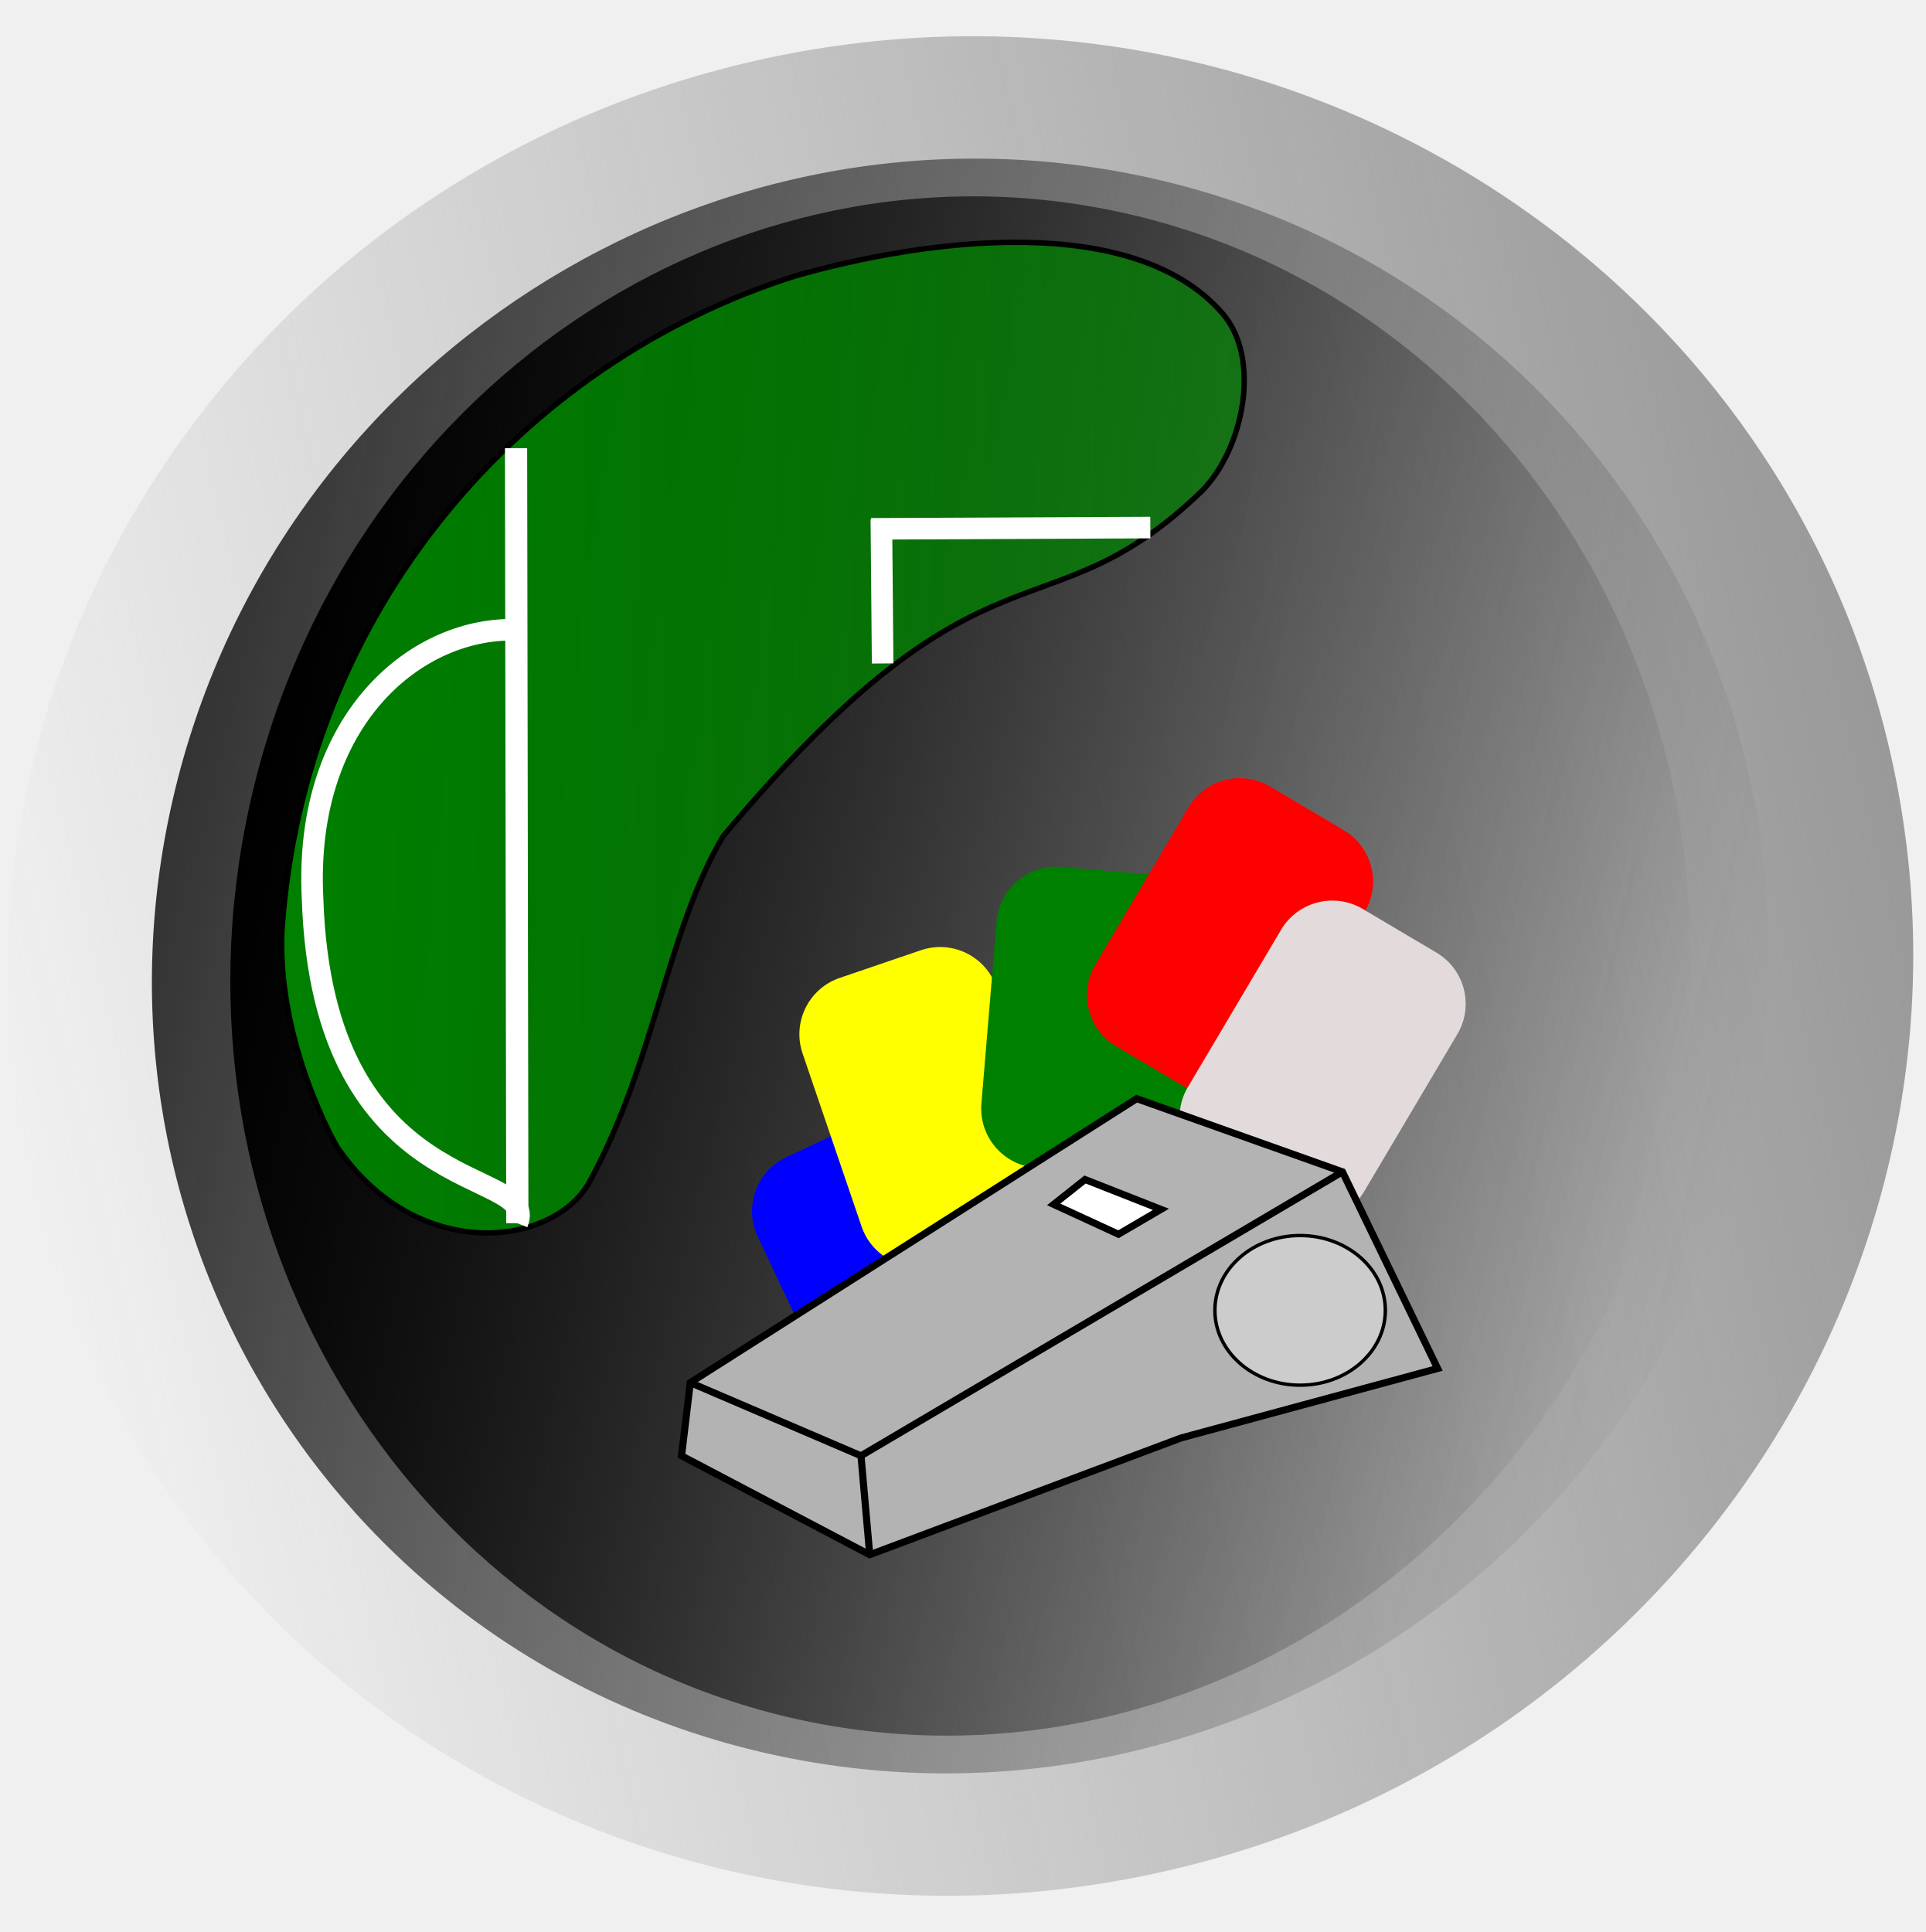
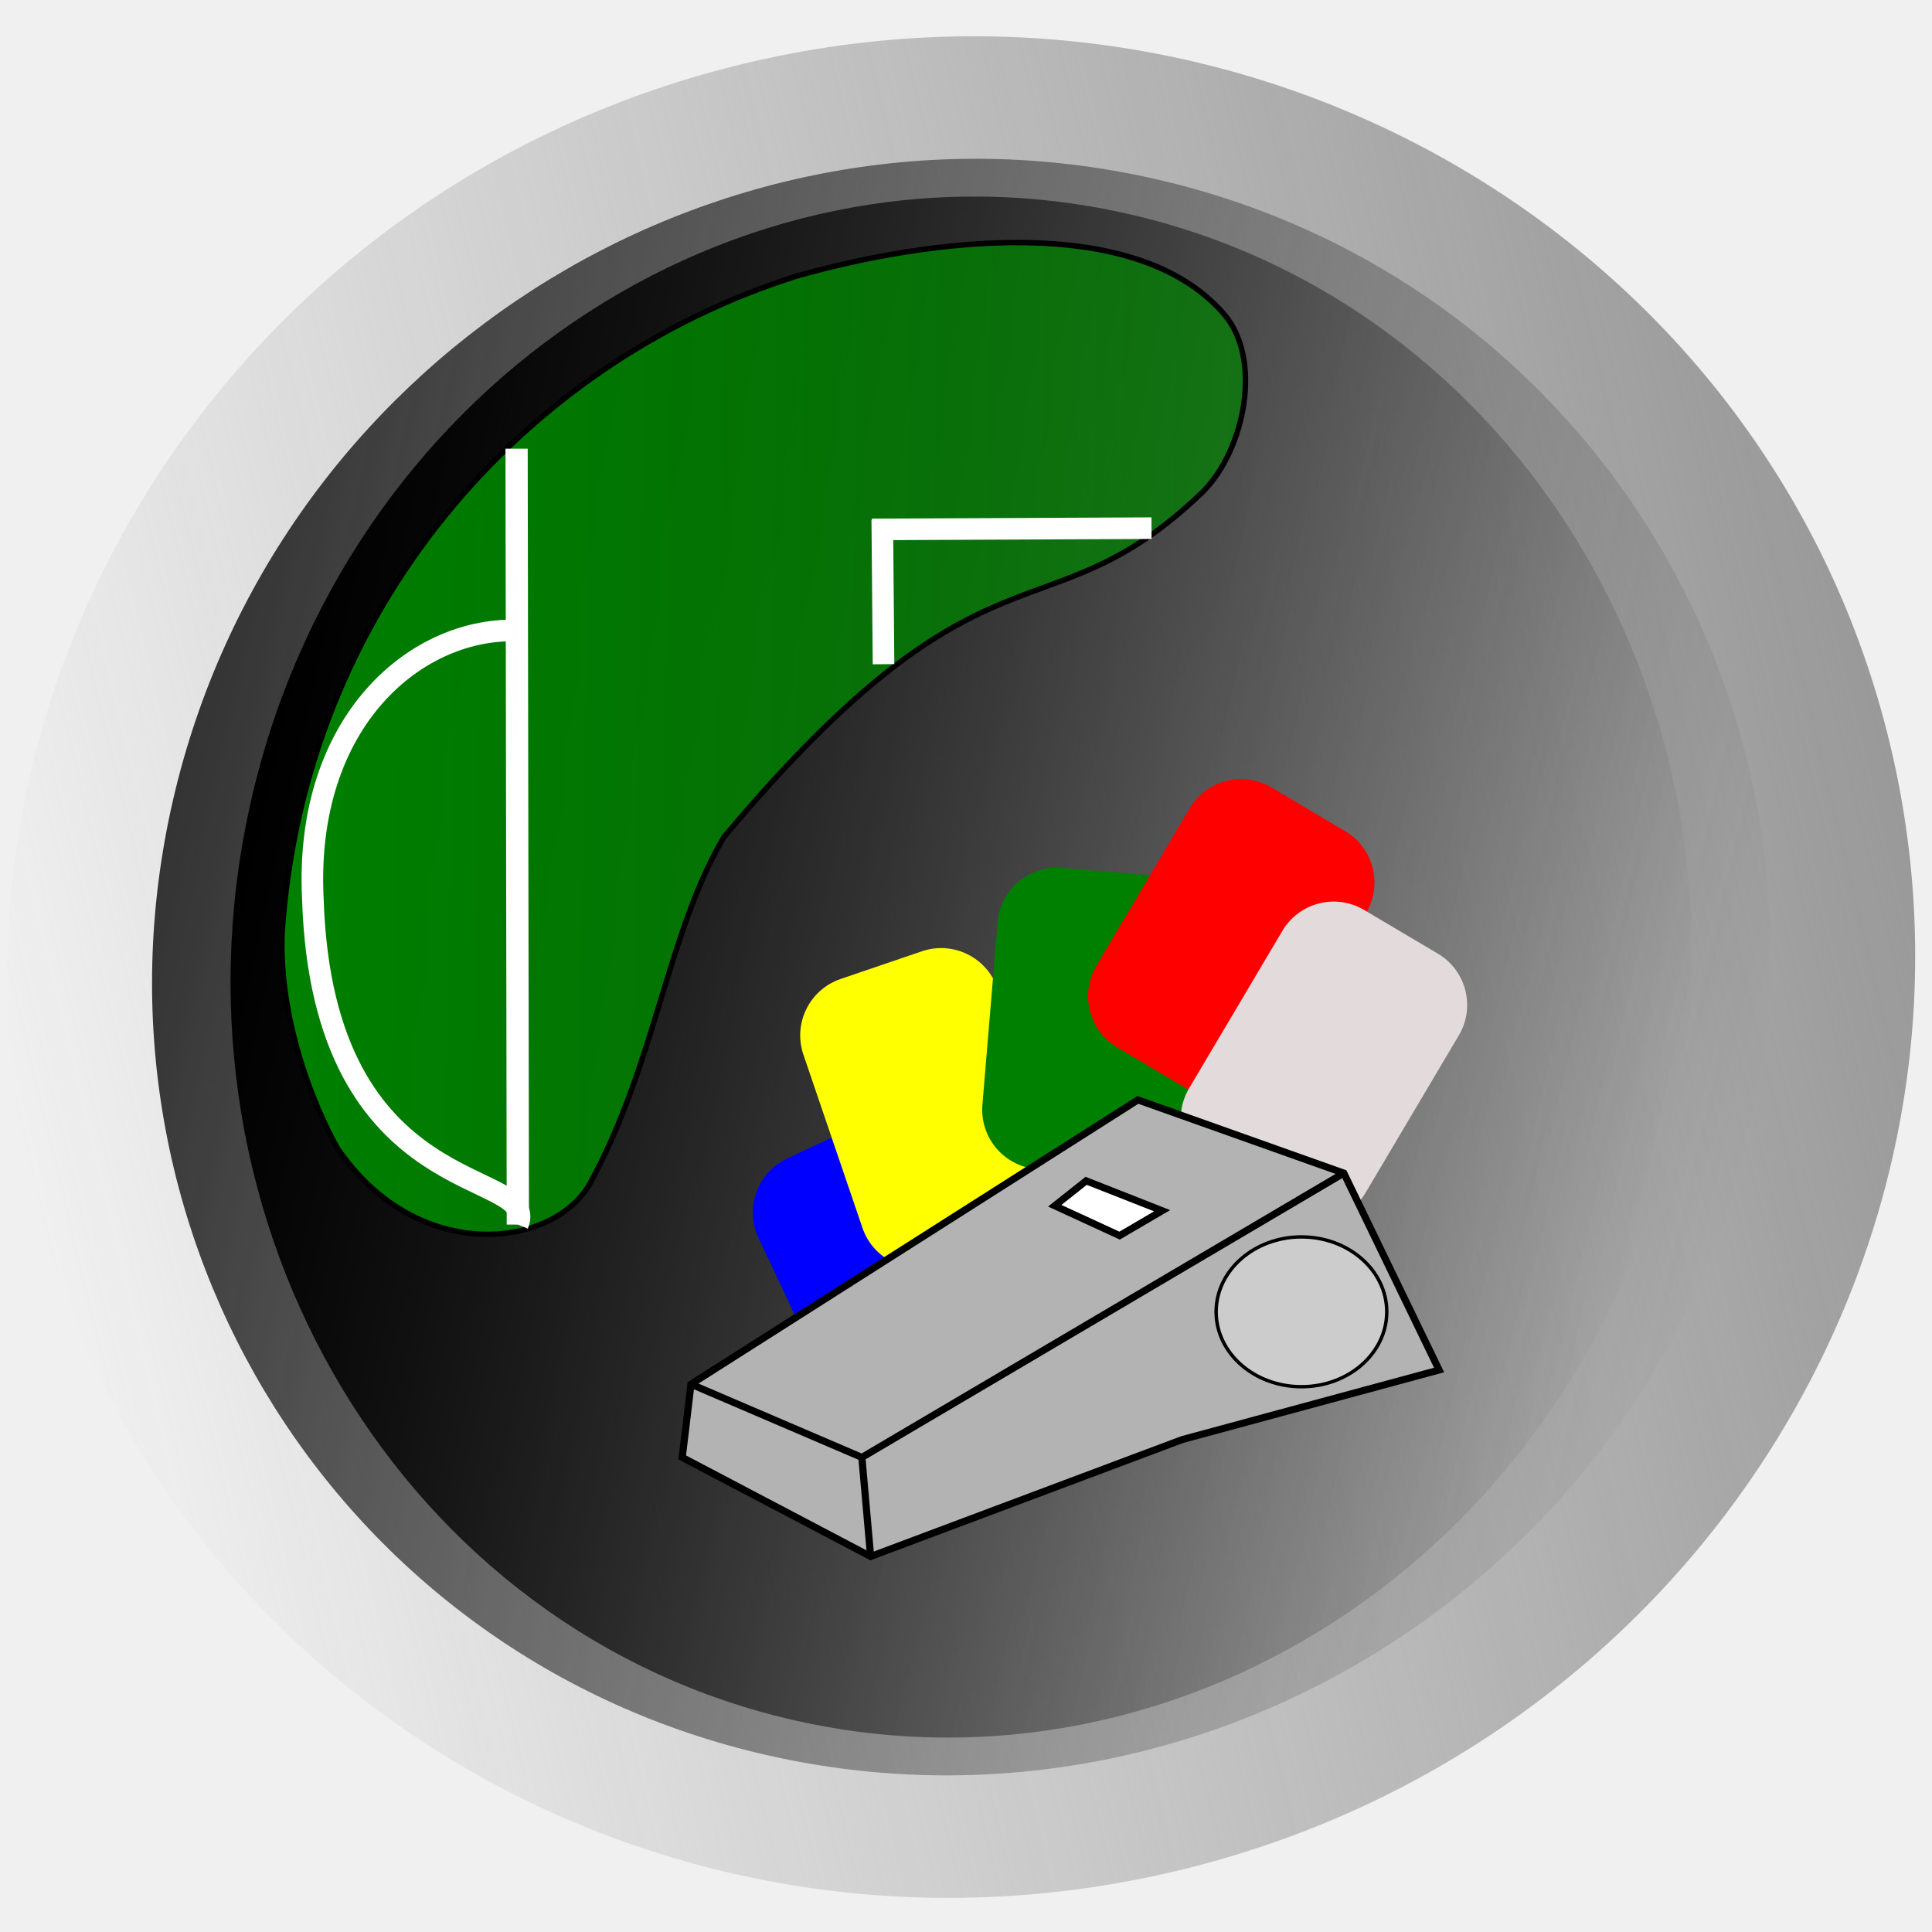
- <svg xmlns="http://www.w3.org/2000/svg" xmlns:xlink="http://www.w3.org/1999/xlink" version="1.1" id="svg122" width="357.12" height="358.4" viewBox="0 0 357.12 358.4">
+ <svg xmlns="http://www.w3.org/2000/svg" xmlns:xlink="http://www.w3.org/1999/xlink" version="1.1" id="svg122" width="358" height="358" viewBox="0 0 358 358">
  <defs id="defs126">
    <linearGradient id="linearGradient3053">
      <stop style="stop-color:#008000;stop-opacity:1;" offset="0" id="stop3049" />
      <stop style="stop-color:#008000;stop-opacity:0;" offset="1" id="stop3051" />
    </linearGradient>
    <linearGradient id="linearGradient1125">
      <stop style="stop-color:#000000;stop-opacity:1;" offset="0" id="stop1121" />
      <stop style="stop-color:#000000;stop-opacity:0;" offset="1" id="stop1123" />
    </linearGradient>
    <linearGradient id="linearGradient1009">
      <stop style="stop-color:#333333;stop-opacity:1;" offset="0" id="stop1005" />
      <stop style="stop-color:#333333;stop-opacity:0;" offset="1" id="stop1007" />
    </linearGradient>
    <linearGradient id="linearGradient981">
      <stop style="stop-color:#999999;stop-opacity:1;" offset="0" id="stop977" />
      <stop style="stop-color:#999999;stop-opacity:0;" offset="1" id="stop979" />
    </linearGradient>
    <linearGradient xlink:href="#linearGradient981" id="linearGradient983" x1="169.098" y1="179.2" x2="523.106" y2="179.2" gradientUnits="userSpaceOnUse" gradientTransform="translate(-477.6156,-394.9246)" />
    <linearGradient xlink:href="#linearGradient1009" id="linearGradient1011" x1="137.816" y1="268.702" x2="436.384" y2="268.702" gradientUnits="userSpaceOnUse" gradientTransform="translate(-73.25096,-130.326)" />
    <linearGradient xlink:href="#linearGradient1125" id="linearGradient1127" x1="241.245" y1="99.263" x2="511.511" y2="99.263" gradientUnits="userSpaceOnUse" gradientTransform="translate(-164.1315,36.70177)" />
    <linearGradient xlink:href="#linearGradient3053" id="linearGradient3055" x1="219.738" y1="136.841" x2="849.546" y2="147.613" gradientUnits="userSpaceOnUse" gradientTransform="translate(-168)" />
  </defs>
  <g id="g130">
    <ellipse style="mix-blend-mode:darken;fill:url(#linearGradient983);fill-opacity:1;fill-rule:evenodd;stroke-width:0.937" id="path134" cx="-131.514" cy="-215.725" rx="177.004" ry="172.173" transform="rotate(166.5441)" />
    <ellipse style="mix-blend-mode:darken;fill:url(#linearGradient1011);fill-opacity:1;fill-rule:evenodd;stroke-width:0.805" id="ellipse985" cx="213.849" cy="138.376" rx="149.284" ry="150.356" transform="matrix(0.9782454,0.2074512,-0.2247151,0.9744245,0,0)" />
    <ellipse style="mix-blend-mode:darken;fill:url(#linearGradient1127);fill-opacity:1;fill-rule:evenodd;stroke-width:0.746" id="ellipse1013" cx="212.246" cy="135.965" rx="135.133" ry="142.954" transform="matrix(0.9758459,0.21846,-0.2134215,0.9769602,0,0)" />
    <path style="fill:url(#linearGradient3055);fill-opacity:1;stroke:#000000;stroke-width:1px;stroke-linecap:butt;stroke-linejoin:miter;stroke-opacity:1" d="m 62.512,212.739 c 14.913,21.87 40.274,18.514 46.856,6.463 12.148,-22.24 14.26,-46.26 24.775,-64.091 49.191,-58.711 59.47,-35.72 88.866,-64.091 7.7,-7.888 10.989,-24.523 3.77,-32.853 C 210.313,39.164 171.793,44.288 147.608,51.165 96.76,67.169 56.254,113.339 52.279,172.884 c -0.792,21.021 10.233,39.855 10.233,39.855 z" id="path1129" />
    <path style="fill:#ffffff;stroke:#ffffff;stroke-width:4;stroke-linecap:butt;stroke-linejoin:miter;stroke-miterlimit:4;stroke-dasharray:none;stroke-opacity:1;paint-order:markers stroke fill" d="m 213.374,97.867 -51.809,0.234" id="path3065" />
    <path style="fill:#ffffff;stroke:#ffffff;stroke-width:4;stroke-linecap:butt;stroke-linejoin:miter;stroke-miterlimit:4;stroke-dasharray:none;stroke-opacity:1" d="M 163.719,123.076 163.485,96.351" id="path3067" />
    <path style="fill:#ffffff;stroke:#ffffff;stroke-width:4.121;stroke-linecap:butt;stroke-linejoin:miter;stroke-miterlimit:4;stroke-dasharray:none;stroke-opacity:1" d="M 95.958,226.911 95.723,83.142" id="path3069" />
    <path style="fill:none;stroke:#ffffff;stroke-width:4;stroke-linecap:butt;stroke-linejoin:miter;stroke-miterlimit:4;stroke-dasharray:none;stroke-opacity:1" d="m 96.366,116.861 c -18.822,-0.955 -40.082,16.437 -38.39,49.773 1.823,56.997 42.312,49.619 37.981,60.276" id="path3071" />
    <rect style="fill:#0000ff;fill-opacity:1;stroke:none;stroke-width:4;stroke-linecap:butt;stroke-miterlimit:4;stroke-dasharray:none;stroke-opacity:1;paint-order:markers stroke fill" id="rect3077" width="38" height="56" x="29.42" y="256.364" ry="11.043" transform="rotate(-25.21823)" />
    <rect style="fill:#ffff00;fill-opacity:1;stroke:none;stroke-width:4;stroke-linecap:butt;stroke-miterlimit:4;stroke-dasharray:none;stroke-opacity:1;paint-order:markers stroke fill" id="rect3081" width="38" height="56" x="77.853" y="221.963" ry="11.043" transform="rotate(-18.82379)" />
    <rect style="fill:#008000;fill-opacity:1;stroke:none;stroke-width:4;stroke-linecap:butt;stroke-miterlimit:4;stroke-dasharray:none;stroke-opacity:1;paint-order:markers stroke fill" id="rect3083" width="38" height="56" x="198.472" y="143.86" ry="11.043" transform="rotate(4.782394)" />
    <rect style="fill:#ff0000;fill-opacity:1;stroke:none;stroke-width:4;stroke-linecap:butt;stroke-miterlimit:4;stroke-dasharray:none;stroke-opacity:1;paint-order:markers stroke fill" id="rect3085" width="38" height="56" x="266.01" y="5.442" ry="11.043" transform="rotate(30.64726)" />
    <rect style="fill:#e3dbdb;fill-opacity:1;stroke:none;stroke-width:4;stroke-linecap:butt;stroke-miterlimit:4;stroke-dasharray:none;stroke-opacity:1;paint-order:markers stroke fill" id="rect3087" width="38" height="56" x="292.36" y="16.214" ry="11.043" transform="rotate(30.64726)" />
    <g id="g3214" transform="matrix(1.323352,0,0,1.300976,-582.8052,-49.80976)">
      <path style="fill:#b3b3b3;fill-opacity:1;stroke:#000000;stroke-width:1px;stroke-linecap:butt;stroke-linejoin:miter;stroke-opacity:1" d="m 562.309,259.978 43.63,-16.65 35.967,-9.91 -13.34,-28.042 -28.834,-10.429 -62.577,40.491 -1.227,10.429 z" id="path3187" />
      <path style="fill:none;stroke:#000000;stroke-width:1px;stroke-linecap:butt;stroke-linejoin:miter;stroke-opacity:1" d="M 628.567,205.377 561.082,245.868 537.156,235.439" id="path3189" />
      <path style="fill:none;stroke:#000000;stroke-width:1px;stroke-linecap:butt;stroke-linejoin:miter;stroke-opacity:1" d="m 561.082,245.868 1.227,14.11 v 0" id="path3191" />
      <path style="fill:#ffffff;stroke:#000000;stroke-width:1px;stroke-linecap:butt;stroke-linejoin:miter;stroke-opacity:1" d="m 592.488,206.475 10.64,4.256 -5.958,3.547 -9.079,-4.256 z" id="path3193" />
      <ellipse style="fill:#cccccc;fill-opacity:1;stroke:#000000;stroke-width:0.967;stroke-linecap:butt;stroke-miterlimit:4;stroke-dasharray:none;stroke-opacity:1;paint-order:markers stroke fill" id="path3195" cx="622.634" cy="225.131" rx="11.704" ry="10.427" />
    </g>
  </g>
</svg>
